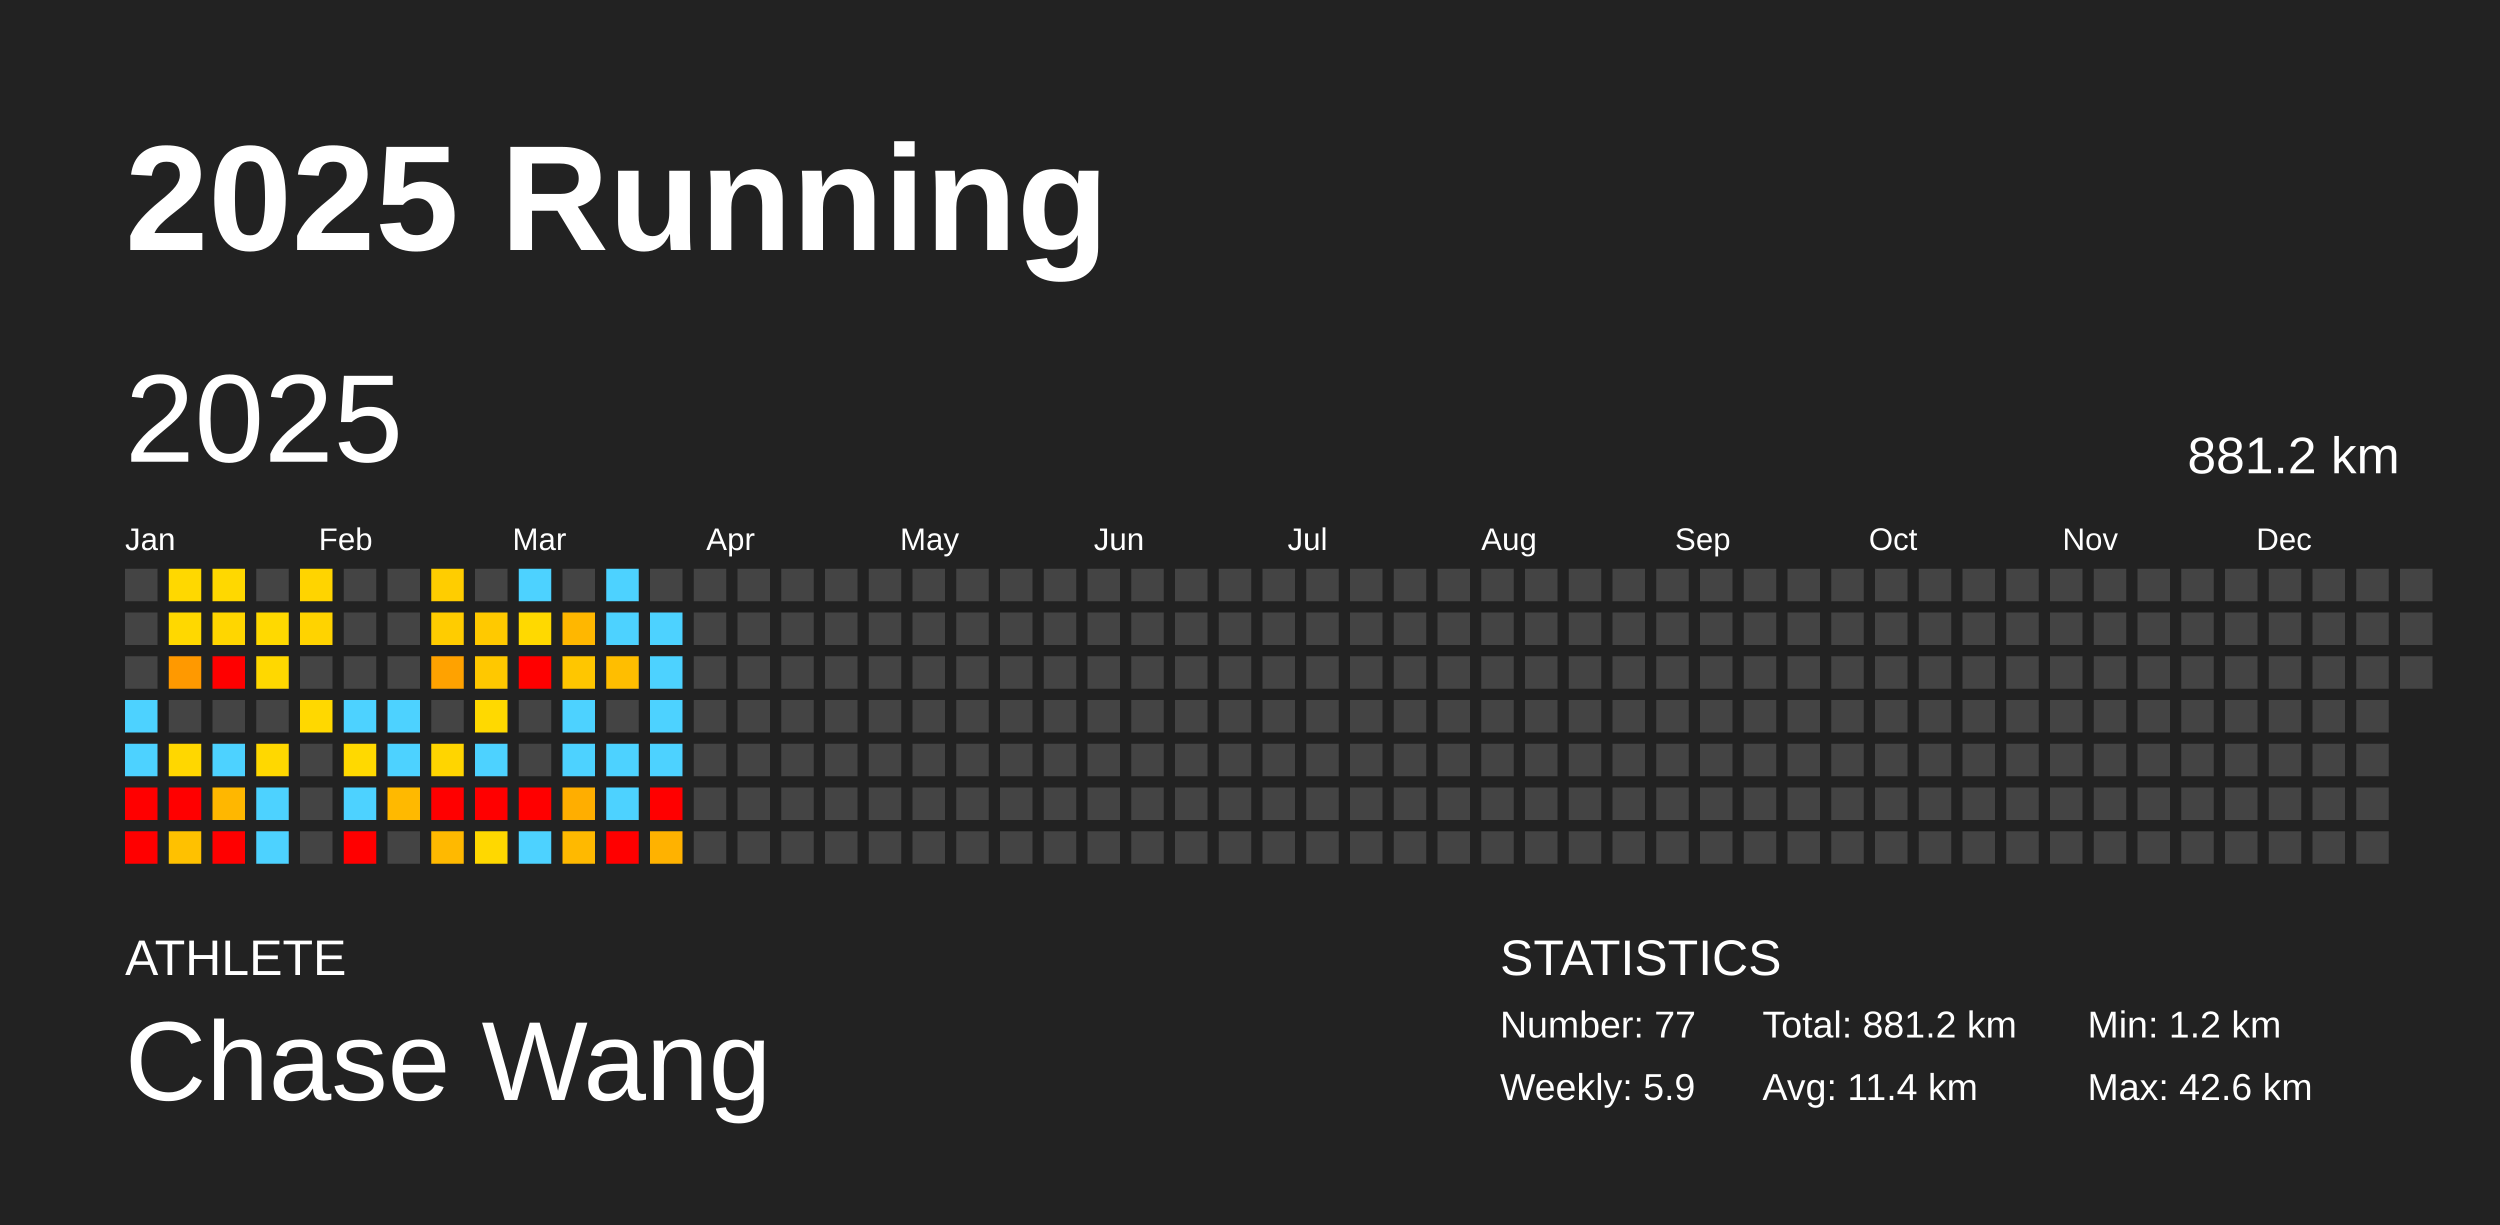
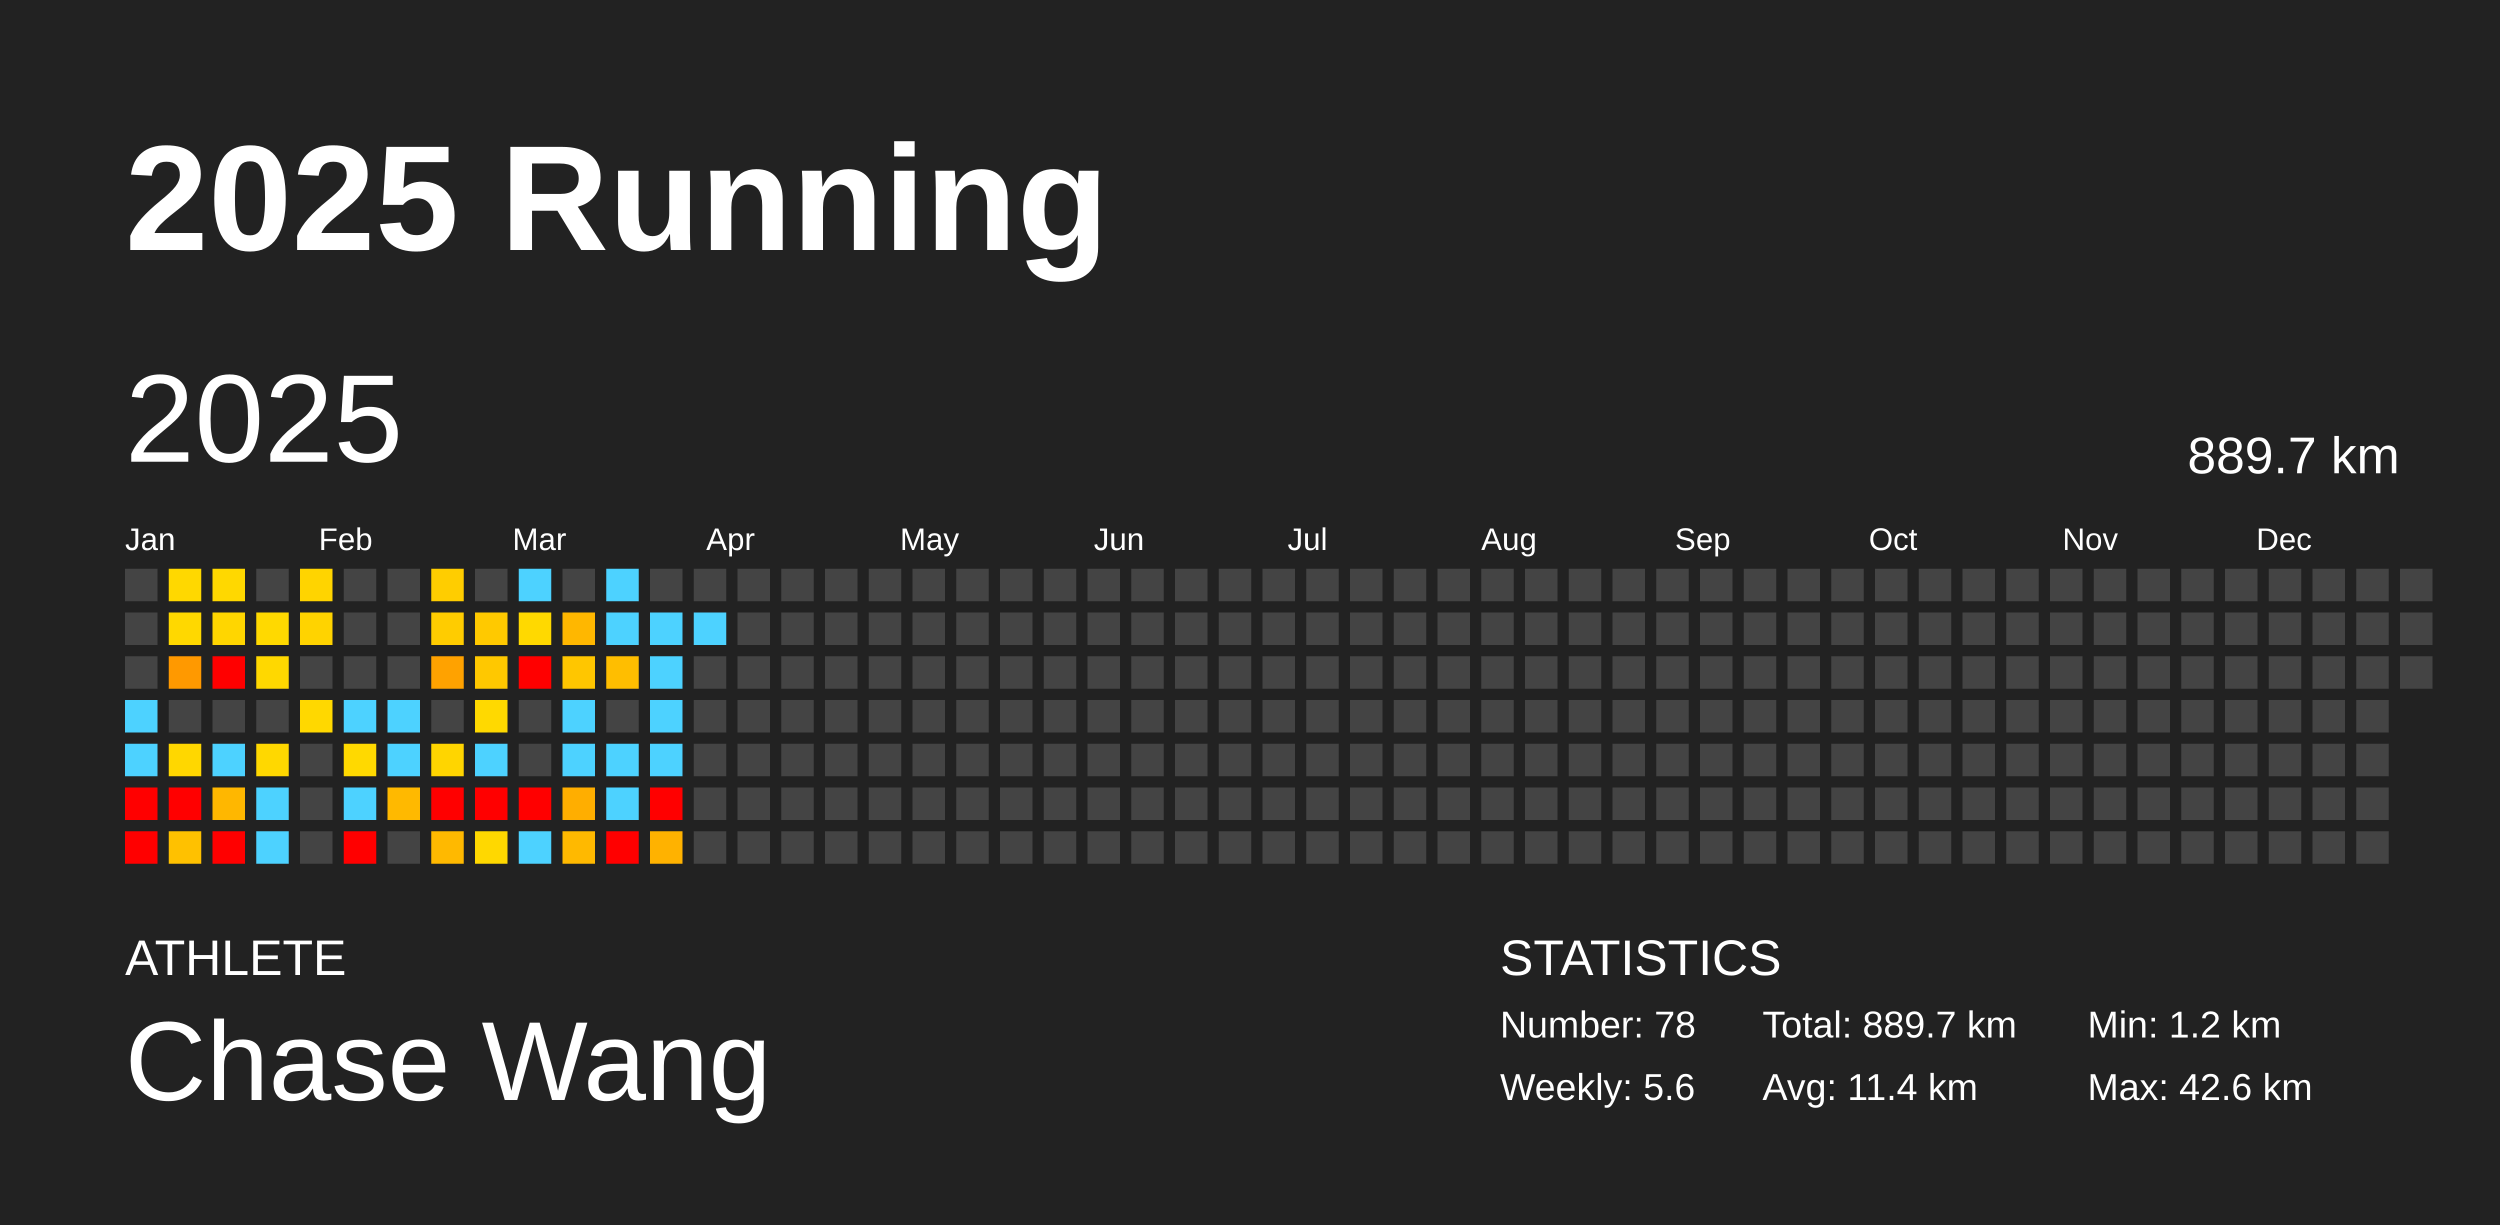
<svg xmlns="http://www.w3.org/2000/svg" baseProfile="full" height="98mm" version="1.1" viewBox="0,0,200,98" width="200mm">
  <defs />
  <rect fill="#222222" height="98" width="200" x="0" y="0" />
  <text fill="#FFFFFF" style="font-size:12px; font-family:Arial; font-weight:bold;" x="10" y="20">2025 Running</text>
  <text fill="#FFFFFF" style="font-size:4px; font-family:Arial" x="10" y="78">ATHLETE</text>
  <text fill="#FFFFFF" style="font-size:9px; font-family:Arial" x="10" y="88">Chase Wang</text>
  <text fill="#FFFFFF" style="font-size:4px; font-family:Arial" x="120" y="78">STATISTICS</text>
-   <text fill="#FFFFFF" style="font-size:3px; font-family:Arial" x="120" y="83">Number: 77</text>
-   <text fill="#FFFFFF" style="font-size:3px; font-family:Arial" x="120" y="88">Weekly: 5.9</text>
-   <text fill="#FFFFFF" style="font-size:3px; font-family:Arial" x="141" y="83">Total: 881.2 km</text>
+   <text fill="#FFFFFF" style="font-size:3px; font-family:Arial" x="120" y="83">Number: 78</text>
+   <text fill="#FFFFFF" style="font-size:3px; font-family:Arial" x="120" y="88">Weekly: 5.6</text>
+   <text fill="#FFFFFF" style="font-size:3px; font-family:Arial" x="141" y="83">Total: 889.7 km</text>
  <text fill="#FFFFFF" style="font-size:3px; font-family:Arial" x="141" y="88">Avg: 11.4 km</text>
  <text fill="#FFFFFF" style="font-size:3px; font-family:Arial" x="167" y="83">Min: 1.2 km</text>
  <text fill="#FFFFFF" style="font-size:3px; font-family:Arial" x="167" y="88">Max: 42.6 km</text>
  <text dominant-baseline="hanging" fill="#FFFFFF" style="font-size:10.0px; font-family:Arial;" x="10" y="30">2025</text>
-   <text dominant-baseline="hanging" fill="#FFFFFF" style="font-size:4.125px; font-family:Arial;" x="175" y="35">881.2 km</text>
+   <text dominant-baseline="hanging" fill="#FFFFFF" style="font-size:4.125px; font-family:Arial;" x="175" y="35">889.7 km</text>
  <text fill="#FFFFFF" style="font-size:2.5px; font-family:Arial" x="10.0" y="44">Jan</text>
  <text fill="#FFFFFF" style="font-size:2.5px; font-family:Arial" x="25.5" y="44">Feb</text>
  <text fill="#FFFFFF" style="font-size:2.5px; font-family:Arial" x="41.0" y="44">Mar</text>
  <text fill="#FFFFFF" style="font-size:2.5px; font-family:Arial" x="56.5" y="44">Apr</text>
  <text fill="#FFFFFF" style="font-size:2.5px; font-family:Arial" x="72.0" y="44">May</text>
  <text fill="#FFFFFF" style="font-size:2.5px; font-family:Arial" x="87.5" y="44">Jun</text>
  <text fill="#FFFFFF" style="font-size:2.5px; font-family:Arial" x="103.0" y="44">Jul</text>
  <text fill="#FFFFFF" style="font-size:2.5px; font-family:Arial" x="118.5" y="44">Aug</text>
  <text fill="#FFFFFF" style="font-size:2.5px; font-family:Arial" x="134.0" y="44">Sep</text>
  <text fill="#FFFFFF" style="font-size:2.5px; font-family:Arial" x="149.5" y="44">Oct</text>
  <text fill="#FFFFFF" style="font-size:2.5px; font-family:Arial" x="165.0" y="44">Nov</text>
  <text fill="#FFFFFF" style="font-size:2.5px; font-family:Arial" x="180.5" y="44">Dec</text>
  <rect fill="#444444" height="2.6" width="2.6" x="10.0" y="45.5" />
  <rect fill="#444444" height="2.6" width="2.6" x="10.0" y="49.0" />
  <rect fill="#444444" height="2.6" width="2.6" x="10.0" y="52.5" />
  <rect fill="#4dd2ff" height="2.6" width="2.6" x="10.0" y="56.0" />
  <rect fill="#4dd2ff" height="2.6" width="2.6" x="10.0" y="59.5" />
  <rect fill="red" height="2.6" width="2.6" x="10.0" y="63.0" />
  <rect fill="red" height="2.6" width="2.6" x="10.0" y="66.5" />
  <rect fill="#ffd800" height="2.6" width="2.6" x="13.5" y="45.5" />
  <rect fill="#ffd800" height="2.6" width="2.6" x="13.5" y="49.0" />
  <rect fill="#ff9900" height="2.6" width="2.6" x="13.5" y="52.5" />
  <rect fill="#444444" height="2.6" width="2.6" x="13.5" y="56.0" />
  <rect fill="#ffd700" height="2.6" width="2.6" x="13.5" y="59.5" />
  <rect fill="red" height="2.6" width="2.6" x="13.5" y="63.0" />
  <rect fill="#ffc100" height="2.6" width="2.6" x="13.5" y="66.5" />
  <rect fill="#ffd800" height="2.6" width="2.6" x="17.0" y="45.5" />
  <rect fill="#ffd600" height="2.6" width="2.6" x="17.0" y="49.0" />
  <rect fill="red" height="2.6" width="2.6" x="17.0" y="52.5" />
  <rect fill="#444444" height="2.6" width="2.6" x="17.0" y="56.0" />
  <rect fill="#4dd2ff" height="2.6" width="2.6" x="17.0" y="59.5" />
  <rect fill="#ffb700" height="2.6" width="2.6" x="17.0" y="63.0" />
  <rect fill="red" height="2.6" width="2.6" x="17.0" y="66.5" />
  <rect fill="#444444" height="2.6" width="2.6" x="20.5" y="45.5" />
  <rect fill="#ffd900" height="2.6" width="2.6" x="20.5" y="49.0" />
  <rect fill="#ffd800" height="2.6" width="2.6" x="20.5" y="52.5" />
  <rect fill="#444444" height="2.6" width="2.6" x="20.5" y="56.0" />
  <rect fill="#ffd800" height="2.6" width="2.6" x="20.5" y="59.5" />
  <rect fill="#4dd2ff" height="2.6" width="2.6" x="20.5" y="63.0" />
  <rect fill="#4dd2ff" height="2.6" width="2.6" x="20.5" y="66.5" />
  <rect fill="#ffd400" height="2.6" width="2.6" x="24.0" y="45.5" />
  <rect fill="#ffd300" height="2.6" width="2.6" x="24.0" y="49.0" />
  <rect fill="#444444" height="2.6" width="2.6" x="24.0" y="52.5" />
  <rect fill="#ffd800" height="2.6" width="2.6" x="24.0" y="56.0" />
  <rect fill="#444444" height="2.6" width="2.6" x="24.0" y="59.5" />
  <rect fill="#444444" height="2.6" width="2.6" x="24.0" y="63.0" />
  <rect fill="#444444" height="2.6" width="2.6" x="24.0" y="66.5" />
  <rect fill="#444444" height="2.6" width="2.6" x="27.5" y="45.5" />
  <rect fill="#444444" height="2.6" width="2.6" x="27.5" y="49.0" />
  <rect fill="#444444" height="2.6" width="2.6" x="27.5" y="52.5" />
  <rect fill="#4dd2ff" height="2.6" width="2.6" x="27.5" y="56.0" />
  <rect fill="#ffd900" height="2.6" width="2.6" x="27.5" y="59.5" />
  <rect fill="#4dd2ff" height="2.6" width="2.6" x="27.5" y="63.0" />
  <rect fill="red" height="2.6" width="2.6" x="27.5" y="66.5" />
  <rect fill="#444444" height="2.6" width="2.6" x="31.0" y="45.5" />
  <rect fill="#444444" height="2.6" width="2.6" x="31.0" y="49.0" />
  <rect fill="#444444" height="2.6" width="2.6" x="31.0" y="52.5" />
  <rect fill="#4dd2ff" height="2.6" width="2.6" x="31.0" y="56.0" />
  <rect fill="#4dd2ff" height="2.6" width="2.6" x="31.0" y="59.5" />
  <rect fill="#ffb900" height="2.6" width="2.6" x="31.0" y="63.0" />
  <rect fill="#444444" height="2.6" width="2.6" x="31.0" y="66.5" />
  <rect fill="#ffcd00" height="2.6" width="2.6" x="34.5" y="45.5" />
  <rect fill="#ffcc00" height="2.6" width="2.6" x="34.5" y="49.0" />
  <rect fill="#ffa200" height="2.6" width="2.6" x="34.5" y="52.5" />
  <rect fill="#444444" height="2.6" width="2.6" x="34.5" y="56.0" />
  <rect fill="#ffd500" height="2.6" width="2.6" x="34.5" y="59.5" />
  <rect fill="red" height="2.6" width="2.6" x="34.5" y="63.0" />
  <rect fill="#ffb900" height="2.6" width="2.6" x="34.5" y="66.5" />
  <rect fill="#444444" height="2.6" width="2.6" x="38.0" y="45.5" />
  <rect fill="#ffc900" height="2.6" width="2.6" x="38.0" y="49.0" />
  <rect fill="#ffc800" height="2.6" width="2.6" x="38.0" y="52.5" />
  <rect fill="#ffd900" height="2.6" width="2.6" x="38.0" y="56.0" />
  <rect fill="#4dd2ff" height="2.6" width="2.6" x="38.0" y="59.5" />
  <rect fill="red" height="2.6" width="2.6" x="38.0" y="63.0" />
  <rect fill="#ffd800" height="2.6" width="2.6" x="38.0" y="66.5" />
  <rect fill="#4dd2ff" height="2.6" width="2.6" x="41.5" y="45.5" />
  <rect fill="#ffd900" height="2.6" width="2.6" x="41.5" y="49.0" />
  <rect fill="red" height="2.6" width="2.6" x="41.5" y="52.5" />
  <rect fill="#444444" height="2.6" width="2.6" x="41.5" y="56.0" />
  <rect fill="#444444" height="2.6" width="2.6" x="41.5" y="59.5" />
  <rect fill="red" height="2.6" width="2.6" x="41.5" y="63.0" />
  <rect fill="#4dd2ff" height="2.6" width="2.6" x="41.5" y="66.5" />
  <rect fill="#444444" height="2.6" width="2.6" x="45.0" y="45.5" />
  <rect fill="#ffb700" height="2.6" width="2.6" x="45.0" y="49.0" />
  <rect fill="#ffc600" height="2.6" width="2.6" x="45.0" y="52.5" />
  <rect fill="#4dd2ff" height="2.6" width="2.6" x="45.0" y="56.0" />
  <rect fill="#4dd2ff" height="2.6" width="2.6" x="45.0" y="59.5" />
  <rect fill="#ffae00" height="2.6" width="2.6" x="45.0" y="63.0" />
  <rect fill="#ffb900" height="2.6" width="2.6" x="45.0" y="66.5" />
  <rect fill="#4dd2ff" height="2.6" width="2.6" x="48.5" y="45.5" />
  <rect fill="#4dd2ff" height="2.6" width="2.6" x="48.5" y="49.0" />
  <rect fill="#ffbe00" height="2.6" width="2.6" x="48.5" y="52.5" />
  <rect fill="#444444" height="2.6" width="2.6" x="48.5" y="56.0" />
  <rect fill="#4dd2ff" height="2.6" width="2.6" x="48.5" y="59.5" />
  <rect fill="#4dd2ff" height="2.6" width="2.6" x="48.5" y="63.0" />
  <rect fill="red" height="2.6" width="2.6" x="48.5" y="66.5" />
  <rect fill="#444444" height="2.6" width="2.6" x="52.0" y="45.5" />
  <rect fill="#4dd2ff" height="2.6" width="2.6" x="52.0" y="49.0" />
  <rect fill="#4dd2ff" height="2.6" width="2.6" x="52.0" y="52.5" />
  <rect fill="#4dd2ff" height="2.6" width="2.6" x="52.0" y="56.0" />
  <rect fill="#4dd2ff" height="2.6" width="2.6" x="52.0" y="59.5" />
  <rect fill="red" height="2.6" width="2.6" x="52.0" y="63.0" />
  <rect fill="#ffb200" height="2.6" width="2.6" x="52.0" y="66.5" />
  <rect fill="#444444" height="2.6" width="2.6" x="55.5" y="45.5" />
-   <rect fill="#444444" height="2.6" width="2.6" x="55.5" y="49.0" />
+   <rect fill="#4dd2ff" height="2.6" width="2.6" x="55.5" y="49.0" />
  <rect fill="#444444" height="2.6" width="2.6" x="55.5" y="52.5" />
  <rect fill="#444444" height="2.6" width="2.6" x="55.5" y="56.0" />
  <rect fill="#444444" height="2.6" width="2.6" x="55.5" y="59.5" />
  <rect fill="#444444" height="2.6" width="2.6" x="55.5" y="63.0" />
  <rect fill="#444444" height="2.6" width="2.6" x="55.5" y="66.5" />
  <rect fill="#444444" height="2.6" width="2.6" x="59.0" y="45.5" />
  <rect fill="#444444" height="2.6" width="2.6" x="59.0" y="49.0" />
  <rect fill="#444444" height="2.6" width="2.6" x="59.0" y="52.5" />
  <rect fill="#444444" height="2.6" width="2.6" x="59.0" y="56.0" />
  <rect fill="#444444" height="2.6" width="2.6" x="59.0" y="59.5" />
  <rect fill="#444444" height="2.6" width="2.6" x="59.0" y="63.0" />
  <rect fill="#444444" height="2.6" width="2.6" x="59.0" y="66.5" />
  <rect fill="#444444" height="2.6" width="2.6" x="62.5" y="45.5" />
  <rect fill="#444444" height="2.6" width="2.6" x="62.5" y="49.0" />
  <rect fill="#444444" height="2.6" width="2.6" x="62.5" y="52.5" />
  <rect fill="#444444" height="2.6" width="2.6" x="62.5" y="56.0" />
  <rect fill="#444444" height="2.6" width="2.6" x="62.5" y="59.5" />
  <rect fill="#444444" height="2.6" width="2.6" x="62.5" y="63.0" />
  <rect fill="#444444" height="2.6" width="2.6" x="62.5" y="66.5" />
  <rect fill="#444444" height="2.6" width="2.6" x="66.0" y="45.5" />
  <rect fill="#444444" height="2.6" width="2.6" x="66.0" y="49.0" />
  <rect fill="#444444" height="2.6" width="2.6" x="66.0" y="52.5" />
  <rect fill="#444444" height="2.6" width="2.6" x="66.0" y="56.0" />
  <rect fill="#444444" height="2.6" width="2.6" x="66.0" y="59.5" />
  <rect fill="#444444" height="2.6" width="2.6" x="66.0" y="63.0" />
  <rect fill="#444444" height="2.6" width="2.6" x="66.0" y="66.5" />
  <rect fill="#444444" height="2.6" width="2.6" x="69.5" y="45.5" />
  <rect fill="#444444" height="2.6" width="2.6" x="69.5" y="49.0" />
  <rect fill="#444444" height="2.6" width="2.6" x="69.5" y="52.5" />
  <rect fill="#444444" height="2.6" width="2.6" x="69.5" y="56.0" />
  <rect fill="#444444" height="2.6" width="2.6" x="69.5" y="59.5" />
  <rect fill="#444444" height="2.6" width="2.6" x="69.5" y="63.0" />
  <rect fill="#444444" height="2.6" width="2.6" x="69.5" y="66.5" />
  <rect fill="#444444" height="2.6" width="2.6" x="73.0" y="45.5" />
  <rect fill="#444444" height="2.6" width="2.6" x="73.0" y="49.0" />
  <rect fill="#444444" height="2.6" width="2.6" x="73.0" y="52.5" />
  <rect fill="#444444" height="2.6" width="2.6" x="73.0" y="56.0" />
  <rect fill="#444444" height="2.6" width="2.6" x="73.0" y="59.5" />
  <rect fill="#444444" height="2.6" width="2.6" x="73.0" y="63.0" />
  <rect fill="#444444" height="2.6" width="2.6" x="73.0" y="66.5" />
  <rect fill="#444444" height="2.6" width="2.6" x="76.5" y="45.5" />
  <rect fill="#444444" height="2.6" width="2.6" x="76.5" y="49.0" />
  <rect fill="#444444" height="2.6" width="2.6" x="76.5" y="52.5" />
  <rect fill="#444444" height="2.6" width="2.6" x="76.5" y="56.0" />
  <rect fill="#444444" height="2.6" width="2.6" x="76.5" y="59.5" />
  <rect fill="#444444" height="2.6" width="2.6" x="76.5" y="63.0" />
  <rect fill="#444444" height="2.6" width="2.6" x="76.5" y="66.5" />
  <rect fill="#444444" height="2.6" width="2.6" x="80.0" y="45.5" />
  <rect fill="#444444" height="2.6" width="2.6" x="80.0" y="49.0" />
  <rect fill="#444444" height="2.6" width="2.6" x="80.0" y="52.5" />
  <rect fill="#444444" height="2.6" width="2.6" x="80.0" y="56.0" />
  <rect fill="#444444" height="2.6" width="2.6" x="80.0" y="59.5" />
  <rect fill="#444444" height="2.6" width="2.6" x="80.0" y="63.0" />
  <rect fill="#444444" height="2.6" width="2.6" x="80.0" y="66.5" />
  <rect fill="#444444" height="2.6" width="2.6" x="83.5" y="45.5" />
  <rect fill="#444444" height="2.6" width="2.6" x="83.5" y="49.0" />
  <rect fill="#444444" height="2.6" width="2.6" x="83.5" y="52.5" />
  <rect fill="#444444" height="2.6" width="2.6" x="83.5" y="56.0" />
  <rect fill="#444444" height="2.6" width="2.6" x="83.5" y="59.5" />
  <rect fill="#444444" height="2.6" width="2.6" x="83.5" y="63.0" />
  <rect fill="#444444" height="2.6" width="2.6" x="83.5" y="66.5" />
  <rect fill="#444444" height="2.6" width="2.6" x="87.0" y="45.5" />
  <rect fill="#444444" height="2.6" width="2.6" x="87.0" y="49.0" />
  <rect fill="#444444" height="2.6" width="2.6" x="87.0" y="52.5" />
  <rect fill="#444444" height="2.6" width="2.6" x="87.0" y="56.0" />
  <rect fill="#444444" height="2.6" width="2.6" x="87.0" y="59.5" />
  <rect fill="#444444" height="2.6" width="2.6" x="87.0" y="63.0" />
  <rect fill="#444444" height="2.6" width="2.6" x="87.0" y="66.5" />
  <rect fill="#444444" height="2.6" width="2.6" x="90.5" y="45.5" />
  <rect fill="#444444" height="2.6" width="2.6" x="90.5" y="49.0" />
  <rect fill="#444444" height="2.6" width="2.6" x="90.5" y="52.5" />
  <rect fill="#444444" height="2.6" width="2.6" x="90.5" y="56.0" />
  <rect fill="#444444" height="2.6" width="2.6" x="90.5" y="59.5" />
  <rect fill="#444444" height="2.6" width="2.6" x="90.5" y="63.0" />
  <rect fill="#444444" height="2.6" width="2.6" x="90.5" y="66.5" />
  <rect fill="#444444" height="2.6" width="2.6" x="94.0" y="45.5" />
  <rect fill="#444444" height="2.6" width="2.6" x="94.0" y="49.0" />
  <rect fill="#444444" height="2.6" width="2.6" x="94.0" y="52.5" />
  <rect fill="#444444" height="2.6" width="2.6" x="94.0" y="56.0" />
  <rect fill="#444444" height="2.6" width="2.6" x="94.0" y="59.5" />
  <rect fill="#444444" height="2.6" width="2.6" x="94.0" y="63.0" />
  <rect fill="#444444" height="2.6" width="2.6" x="94.0" y="66.5" />
  <rect fill="#444444" height="2.6" width="2.6" x="97.5" y="45.5" />
  <rect fill="#444444" height="2.6" width="2.6" x="97.5" y="49.0" />
  <rect fill="#444444" height="2.6" width="2.6" x="97.5" y="52.5" />
  <rect fill="#444444" height="2.6" width="2.6" x="97.5" y="56.0" />
  <rect fill="#444444" height="2.6" width="2.6" x="97.5" y="59.5" />
  <rect fill="#444444" height="2.6" width="2.6" x="97.5" y="63.0" />
  <rect fill="#444444" height="2.6" width="2.6" x="97.5" y="66.5" />
  <rect fill="#444444" height="2.6" width="2.6" x="101.0" y="45.5" />
  <rect fill="#444444" height="2.6" width="2.6" x="101.0" y="49.0" />
  <rect fill="#444444" height="2.6" width="2.6" x="101.0" y="52.5" />
  <rect fill="#444444" height="2.6" width="2.6" x="101.0" y="56.0" />
  <rect fill="#444444" height="2.6" width="2.6" x="101.0" y="59.5" />
  <rect fill="#444444" height="2.6" width="2.6" x="101.0" y="63.0" />
  <rect fill="#444444" height="2.6" width="2.6" x="101.0" y="66.5" />
  <rect fill="#444444" height="2.6" width="2.6" x="104.5" y="45.5" />
  <rect fill="#444444" height="2.6" width="2.6" x="104.5" y="49.0" />
  <rect fill="#444444" height="2.6" width="2.6" x="104.5" y="52.5" />
  <rect fill="#444444" height="2.6" width="2.6" x="104.5" y="56.0" />
  <rect fill="#444444" height="2.6" width="2.6" x="104.5" y="59.5" />
  <rect fill="#444444" height="2.6" width="2.6" x="104.5" y="63.0" />
  <rect fill="#444444" height="2.6" width="2.6" x="104.5" y="66.5" />
  <rect fill="#444444" height="2.6" width="2.6" x="108.0" y="45.5" />
  <rect fill="#444444" height="2.6" width="2.6" x="108.0" y="49.0" />
  <rect fill="#444444" height="2.6" width="2.6" x="108.0" y="52.5" />
  <rect fill="#444444" height="2.6" width="2.6" x="108.0" y="56.0" />
  <rect fill="#444444" height="2.6" width="2.6" x="108.0" y="59.5" />
  <rect fill="#444444" height="2.6" width="2.6" x="108.0" y="63.0" />
  <rect fill="#444444" height="2.6" width="2.6" x="108.0" y="66.5" />
  <rect fill="#444444" height="2.6" width="2.6" x="111.5" y="45.5" />
  <rect fill="#444444" height="2.6" width="2.6" x="111.5" y="49.0" />
  <rect fill="#444444" height="2.6" width="2.6" x="111.5" y="52.5" />
  <rect fill="#444444" height="2.6" width="2.6" x="111.5" y="56.0" />
  <rect fill="#444444" height="2.6" width="2.6" x="111.5" y="59.5" />
  <rect fill="#444444" height="2.6" width="2.6" x="111.5" y="63.0" />
  <rect fill="#444444" height="2.6" width="2.6" x="111.5" y="66.5" />
  <rect fill="#444444" height="2.6" width="2.6" x="115.0" y="45.5" />
  <rect fill="#444444" height="2.6" width="2.6" x="115.0" y="49.0" />
  <rect fill="#444444" height="2.6" width="2.6" x="115.0" y="52.5" />
  <rect fill="#444444" height="2.6" width="2.6" x="115.0" y="56.0" />
  <rect fill="#444444" height="2.6" width="2.6" x="115.0" y="59.5" />
  <rect fill="#444444" height="2.6" width="2.6" x="115.0" y="63.0" />
  <rect fill="#444444" height="2.6" width="2.6" x="115.0" y="66.5" />
  <rect fill="#444444" height="2.6" width="2.6" x="118.5" y="45.5" />
  <rect fill="#444444" height="2.6" width="2.6" x="118.5" y="49.0" />
  <rect fill="#444444" height="2.6" width="2.6" x="118.5" y="52.5" />
  <rect fill="#444444" height="2.6" width="2.6" x="118.5" y="56.0" />
  <rect fill="#444444" height="2.6" width="2.6" x="118.5" y="59.5" />
  <rect fill="#444444" height="2.6" width="2.6" x="118.5" y="63.0" />
  <rect fill="#444444" height="2.6" width="2.6" x="118.5" y="66.5" />
  <rect fill="#444444" height="2.6" width="2.6" x="122.0" y="45.5" />
  <rect fill="#444444" height="2.6" width="2.6" x="122.0" y="49.0" />
  <rect fill="#444444" height="2.6" width="2.6" x="122.0" y="52.5" />
  <rect fill="#444444" height="2.6" width="2.6" x="122.0" y="56.0" />
  <rect fill="#444444" height="2.6" width="2.6" x="122.0" y="59.5" />
  <rect fill="#444444" height="2.6" width="2.6" x="122.0" y="63.0" />
  <rect fill="#444444" height="2.6" width="2.6" x="122.0" y="66.5" />
  <rect fill="#444444" height="2.6" width="2.6" x="125.5" y="45.5" />
  <rect fill="#444444" height="2.6" width="2.6" x="125.5" y="49.0" />
  <rect fill="#444444" height="2.6" width="2.6" x="125.5" y="52.5" />
  <rect fill="#444444" height="2.6" width="2.6" x="125.5" y="56.0" />
  <rect fill="#444444" height="2.6" width="2.6" x="125.5" y="59.5" />
  <rect fill="#444444" height="2.6" width="2.6" x="125.5" y="63.0" />
  <rect fill="#444444" height="2.6" width="2.6" x="125.5" y="66.5" />
  <rect fill="#444444" height="2.6" width="2.6" x="129.0" y="45.5" />
  <rect fill="#444444" height="2.6" width="2.6" x="129.0" y="49.0" />
  <rect fill="#444444" height="2.6" width="2.6" x="129.0" y="52.5" />
  <rect fill="#444444" height="2.6" width="2.6" x="129.0" y="56.0" />
  <rect fill="#444444" height="2.6" width="2.6" x="129.0" y="59.5" />
  <rect fill="#444444" height="2.6" width="2.6" x="129.0" y="63.0" />
  <rect fill="#444444" height="2.6" width="2.6" x="129.0" y="66.5" />
  <rect fill="#444444" height="2.6" width="2.6" x="132.5" y="45.5" />
  <rect fill="#444444" height="2.6" width="2.6" x="132.5" y="49.0" />
  <rect fill="#444444" height="2.6" width="2.6" x="132.5" y="52.5" />
  <rect fill="#444444" height="2.6" width="2.6" x="132.5" y="56.0" />
  <rect fill="#444444" height="2.6" width="2.6" x="132.5" y="59.5" />
  <rect fill="#444444" height="2.6" width="2.6" x="132.5" y="63.0" />
  <rect fill="#444444" height="2.6" width="2.6" x="132.5" y="66.5" />
  <rect fill="#444444" height="2.6" width="2.6" x="136.0" y="45.5" />
  <rect fill="#444444" height="2.6" width="2.6" x="136.0" y="49.0" />
  <rect fill="#444444" height="2.6" width="2.6" x="136.0" y="52.5" />
  <rect fill="#444444" height="2.6" width="2.6" x="136.0" y="56.0" />
  <rect fill="#444444" height="2.6" width="2.6" x="136.0" y="59.5" />
  <rect fill="#444444" height="2.6" width="2.6" x="136.0" y="63.0" />
  <rect fill="#444444" height="2.6" width="2.6" x="136.0" y="66.5" />
  <rect fill="#444444" height="2.6" width="2.6" x="139.5" y="45.5" />
  <rect fill="#444444" height="2.6" width="2.6" x="139.5" y="49.0" />
  <rect fill="#444444" height="2.6" width="2.6" x="139.5" y="52.5" />
  <rect fill="#444444" height="2.6" width="2.6" x="139.5" y="56.0" />
  <rect fill="#444444" height="2.6" width="2.6" x="139.5" y="59.5" />
  <rect fill="#444444" height="2.6" width="2.6" x="139.5" y="63.0" />
  <rect fill="#444444" height="2.6" width="2.6" x="139.5" y="66.5" />
  <rect fill="#444444" height="2.6" width="2.6" x="143.0" y="45.5" />
  <rect fill="#444444" height="2.6" width="2.6" x="143.0" y="49.0" />
  <rect fill="#444444" height="2.6" width="2.6" x="143.0" y="52.5" />
  <rect fill="#444444" height="2.6" width="2.6" x="143.0" y="56.0" />
  <rect fill="#444444" height="2.6" width="2.6" x="143.0" y="59.5" />
  <rect fill="#444444" height="2.6" width="2.6" x="143.0" y="63.0" />
  <rect fill="#444444" height="2.6" width="2.6" x="143.0" y="66.5" />
  <rect fill="#444444" height="2.6" width="2.6" x="146.5" y="45.5" />
  <rect fill="#444444" height="2.6" width="2.6" x="146.5" y="49.0" />
  <rect fill="#444444" height="2.6" width="2.6" x="146.5" y="52.5" />
  <rect fill="#444444" height="2.6" width="2.6" x="146.5" y="56.0" />
  <rect fill="#444444" height="2.6" width="2.6" x="146.5" y="59.5" />
  <rect fill="#444444" height="2.6" width="2.6" x="146.5" y="63.0" />
  <rect fill="#444444" height="2.6" width="2.6" x="146.5" y="66.5" />
  <rect fill="#444444" height="2.6" width="2.6" x="150.0" y="45.5" />
  <rect fill="#444444" height="2.6" width="2.6" x="150.0" y="49.0" />
  <rect fill="#444444" height="2.6" width="2.6" x="150.0" y="52.5" />
  <rect fill="#444444" height="2.6" width="2.6" x="150.0" y="56.0" />
  <rect fill="#444444" height="2.6" width="2.6" x="150.0" y="59.5" />
  <rect fill="#444444" height="2.6" width="2.6" x="150.0" y="63.0" />
  <rect fill="#444444" height="2.6" width="2.6" x="150.0" y="66.5" />
  <rect fill="#444444" height="2.6" width="2.6" x="153.5" y="45.5" />
  <rect fill="#444444" height="2.6" width="2.6" x="153.5" y="49.0" />
  <rect fill="#444444" height="2.6" width="2.6" x="153.5" y="52.5" />
  <rect fill="#444444" height="2.6" width="2.6" x="153.5" y="56.0" />
  <rect fill="#444444" height="2.6" width="2.6" x="153.5" y="59.5" />
  <rect fill="#444444" height="2.6" width="2.6" x="153.5" y="63.0" />
  <rect fill="#444444" height="2.6" width="2.6" x="153.5" y="66.5" />
  <rect fill="#444444" height="2.6" width="2.6" x="157.0" y="45.5" />
  <rect fill="#444444" height="2.6" width="2.6" x="157.0" y="49.0" />
  <rect fill="#444444" height="2.6" width="2.6" x="157.0" y="52.5" />
  <rect fill="#444444" height="2.6" width="2.6" x="157.0" y="56.0" />
  <rect fill="#444444" height="2.6" width="2.6" x="157.0" y="59.5" />
  <rect fill="#444444" height="2.6" width="2.6" x="157.0" y="63.0" />
  <rect fill="#444444" height="2.6" width="2.6" x="157.0" y="66.5" />
  <rect fill="#444444" height="2.6" width="2.6" x="160.5" y="45.5" />
  <rect fill="#444444" height="2.6" width="2.6" x="160.5" y="49.0" />
  <rect fill="#444444" height="2.6" width="2.6" x="160.5" y="52.5" />
  <rect fill="#444444" height="2.6" width="2.6" x="160.5" y="56.0" />
  <rect fill="#444444" height="2.6" width="2.6" x="160.5" y="59.5" />
  <rect fill="#444444" height="2.6" width="2.6" x="160.5" y="63.0" />
  <rect fill="#444444" height="2.6" width="2.6" x="160.5" y="66.5" />
  <rect fill="#444444" height="2.6" width="2.6" x="164.0" y="45.5" />
  <rect fill="#444444" height="2.6" width="2.6" x="164.0" y="49.0" />
  <rect fill="#444444" height="2.6" width="2.6" x="164.0" y="52.5" />
  <rect fill="#444444" height="2.6" width="2.6" x="164.0" y="56.0" />
  <rect fill="#444444" height="2.6" width="2.6" x="164.0" y="59.5" />
  <rect fill="#444444" height="2.6" width="2.6" x="164.0" y="63.0" />
  <rect fill="#444444" height="2.6" width="2.6" x="164.0" y="66.5" />
  <rect fill="#444444" height="2.6" width="2.6" x="167.5" y="45.5" />
  <rect fill="#444444" height="2.6" width="2.6" x="167.5" y="49.0" />
  <rect fill="#444444" height="2.6" width="2.6" x="167.5" y="52.5" />
  <rect fill="#444444" height="2.6" width="2.6" x="167.5" y="56.0" />
  <rect fill="#444444" height="2.6" width="2.6" x="167.5" y="59.5" />
  <rect fill="#444444" height="2.6" width="2.6" x="167.5" y="63.0" />
  <rect fill="#444444" height="2.6" width="2.6" x="167.5" y="66.5" />
  <rect fill="#444444" height="2.6" width="2.6" x="171.0" y="45.5" />
  <rect fill="#444444" height="2.6" width="2.6" x="171.0" y="49.0" />
  <rect fill="#444444" height="2.6" width="2.6" x="171.0" y="52.5" />
  <rect fill="#444444" height="2.6" width="2.6" x="171.0" y="56.0" />
  <rect fill="#444444" height="2.6" width="2.6" x="171.0" y="59.5" />
  <rect fill="#444444" height="2.6" width="2.6" x="171.0" y="63.0" />
  <rect fill="#444444" height="2.6" width="2.6" x="171.0" y="66.5" />
  <rect fill="#444444" height="2.6" width="2.6" x="174.5" y="45.5" />
  <rect fill="#444444" height="2.6" width="2.6" x="174.5" y="49.0" />
  <rect fill="#444444" height="2.6" width="2.6" x="174.5" y="52.5" />
  <rect fill="#444444" height="2.6" width="2.6" x="174.5" y="56.0" />
  <rect fill="#444444" height="2.6" width="2.6" x="174.5" y="59.5" />
  <rect fill="#444444" height="2.6" width="2.6" x="174.5" y="63.0" />
  <rect fill="#444444" height="2.6" width="2.6" x="174.5" y="66.5" />
  <rect fill="#444444" height="2.6" width="2.6" x="178.0" y="45.5" />
  <rect fill="#444444" height="2.6" width="2.6" x="178.0" y="49.0" />
  <rect fill="#444444" height="2.6" width="2.6" x="178.0" y="52.5" />
  <rect fill="#444444" height="2.6" width="2.6" x="178.0" y="56.0" />
  <rect fill="#444444" height="2.6" width="2.6" x="178.0" y="59.5" />
  <rect fill="#444444" height="2.6" width="2.6" x="178.0" y="63.0" />
  <rect fill="#444444" height="2.6" width="2.6" x="178.0" y="66.5" />
  <rect fill="#444444" height="2.6" width="2.6" x="181.5" y="45.5" />
  <rect fill="#444444" height="2.6" width="2.6" x="181.5" y="49.0" />
  <rect fill="#444444" height="2.6" width="2.6" x="181.5" y="52.5" />
  <rect fill="#444444" height="2.6" width="2.6" x="181.5" y="56.0" />
  <rect fill="#444444" height="2.6" width="2.6" x="181.5" y="59.5" />
  <rect fill="#444444" height="2.6" width="2.6" x="181.5" y="63.0" />
  <rect fill="#444444" height="2.6" width="2.6" x="181.5" y="66.5" />
  <rect fill="#444444" height="2.6" width="2.6" x="185.0" y="45.5" />
  <rect fill="#444444" height="2.6" width="2.6" x="185.0" y="49.0" />
  <rect fill="#444444" height="2.6" width="2.6" x="185.0" y="52.5" />
  <rect fill="#444444" height="2.6" width="2.6" x="185.0" y="56.0" />
  <rect fill="#444444" height="2.6" width="2.6" x="185.0" y="59.5" />
  <rect fill="#444444" height="2.6" width="2.6" x="185.0" y="63.0" />
  <rect fill="#444444" height="2.6" width="2.6" x="185.0" y="66.5" />
  <rect fill="#444444" height="2.6" width="2.6" x="188.5" y="45.5" />
  <rect fill="#444444" height="2.6" width="2.6" x="188.5" y="49.0" />
  <rect fill="#444444" height="2.6" width="2.6" x="188.5" y="52.5" />
  <rect fill="#444444" height="2.6" width="2.6" x="188.5" y="56.0" />
  <rect fill="#444444" height="2.6" width="2.6" x="188.5" y="59.5" />
  <rect fill="#444444" height="2.6" width="2.6" x="188.5" y="63.0" />
  <rect fill="#444444" height="2.6" width="2.6" x="188.5" y="66.5" />
  <rect fill="#444444" height="2.6" width="2.6" x="192.0" y="45.5" />
  <rect fill="#444444" height="2.6" width="2.6" x="192.0" y="49.0" />
  <rect fill="#444444" height="2.6" width="2.6" x="192.0" y="52.5" />
</svg>
